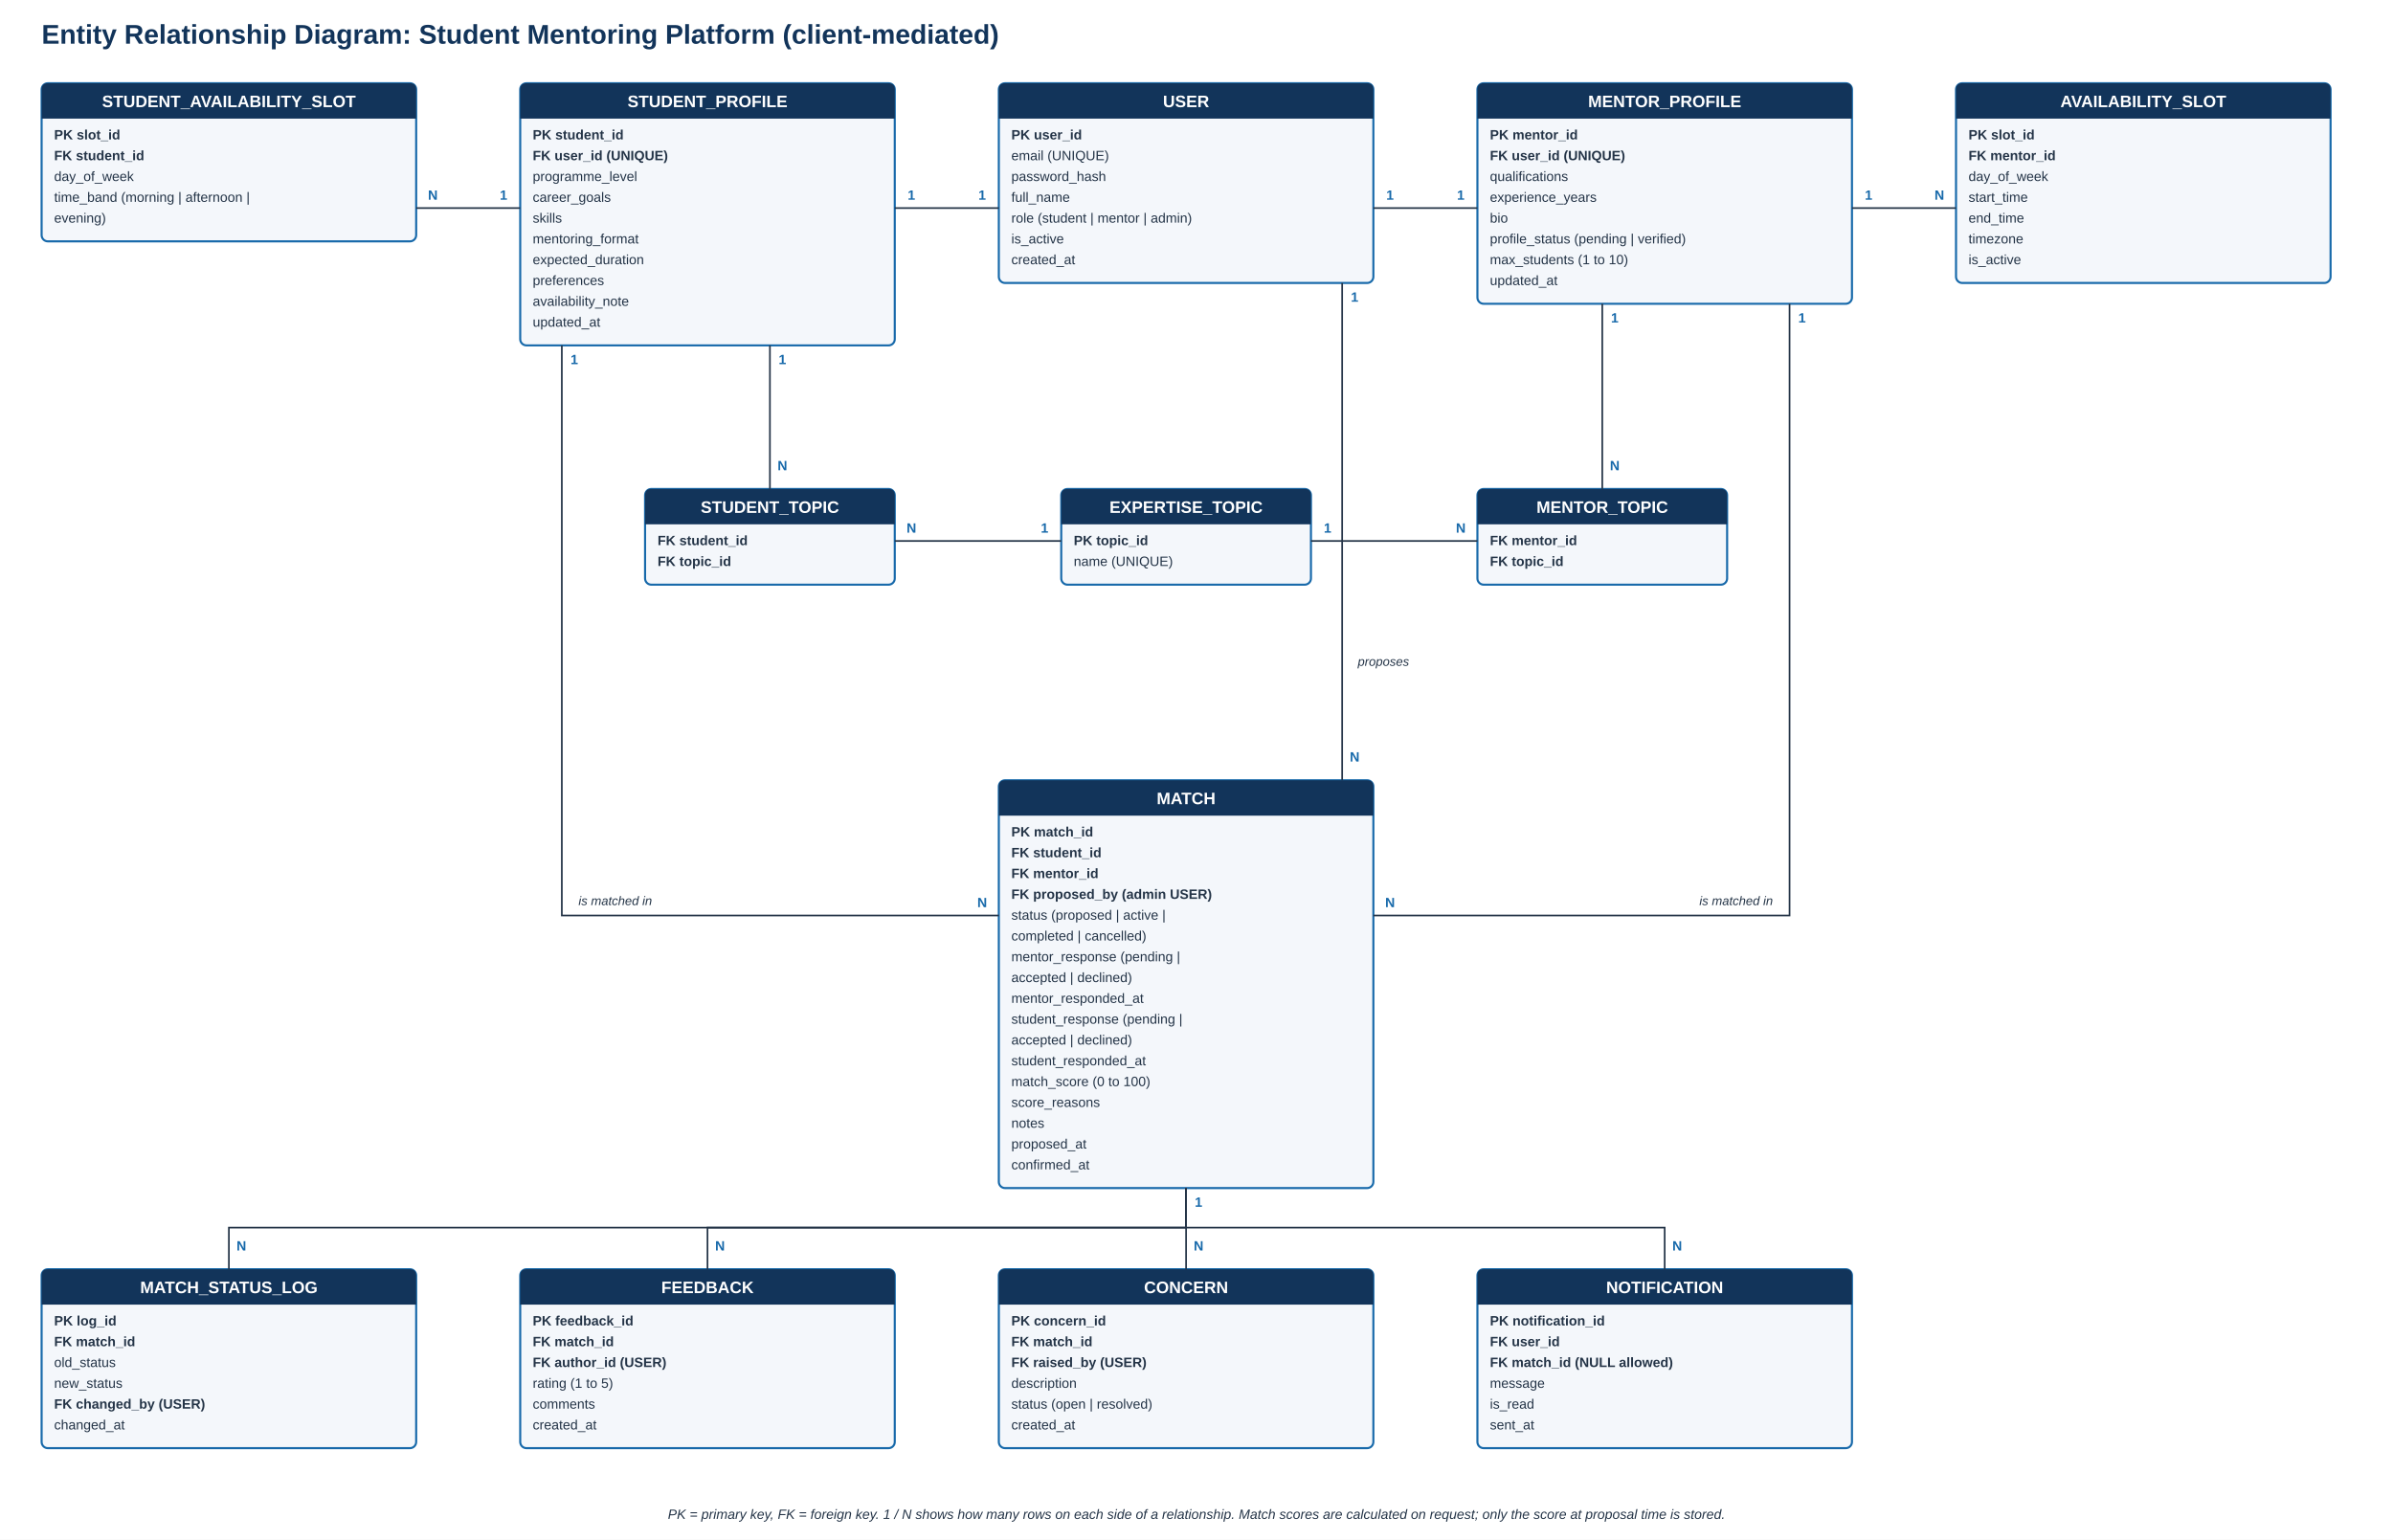
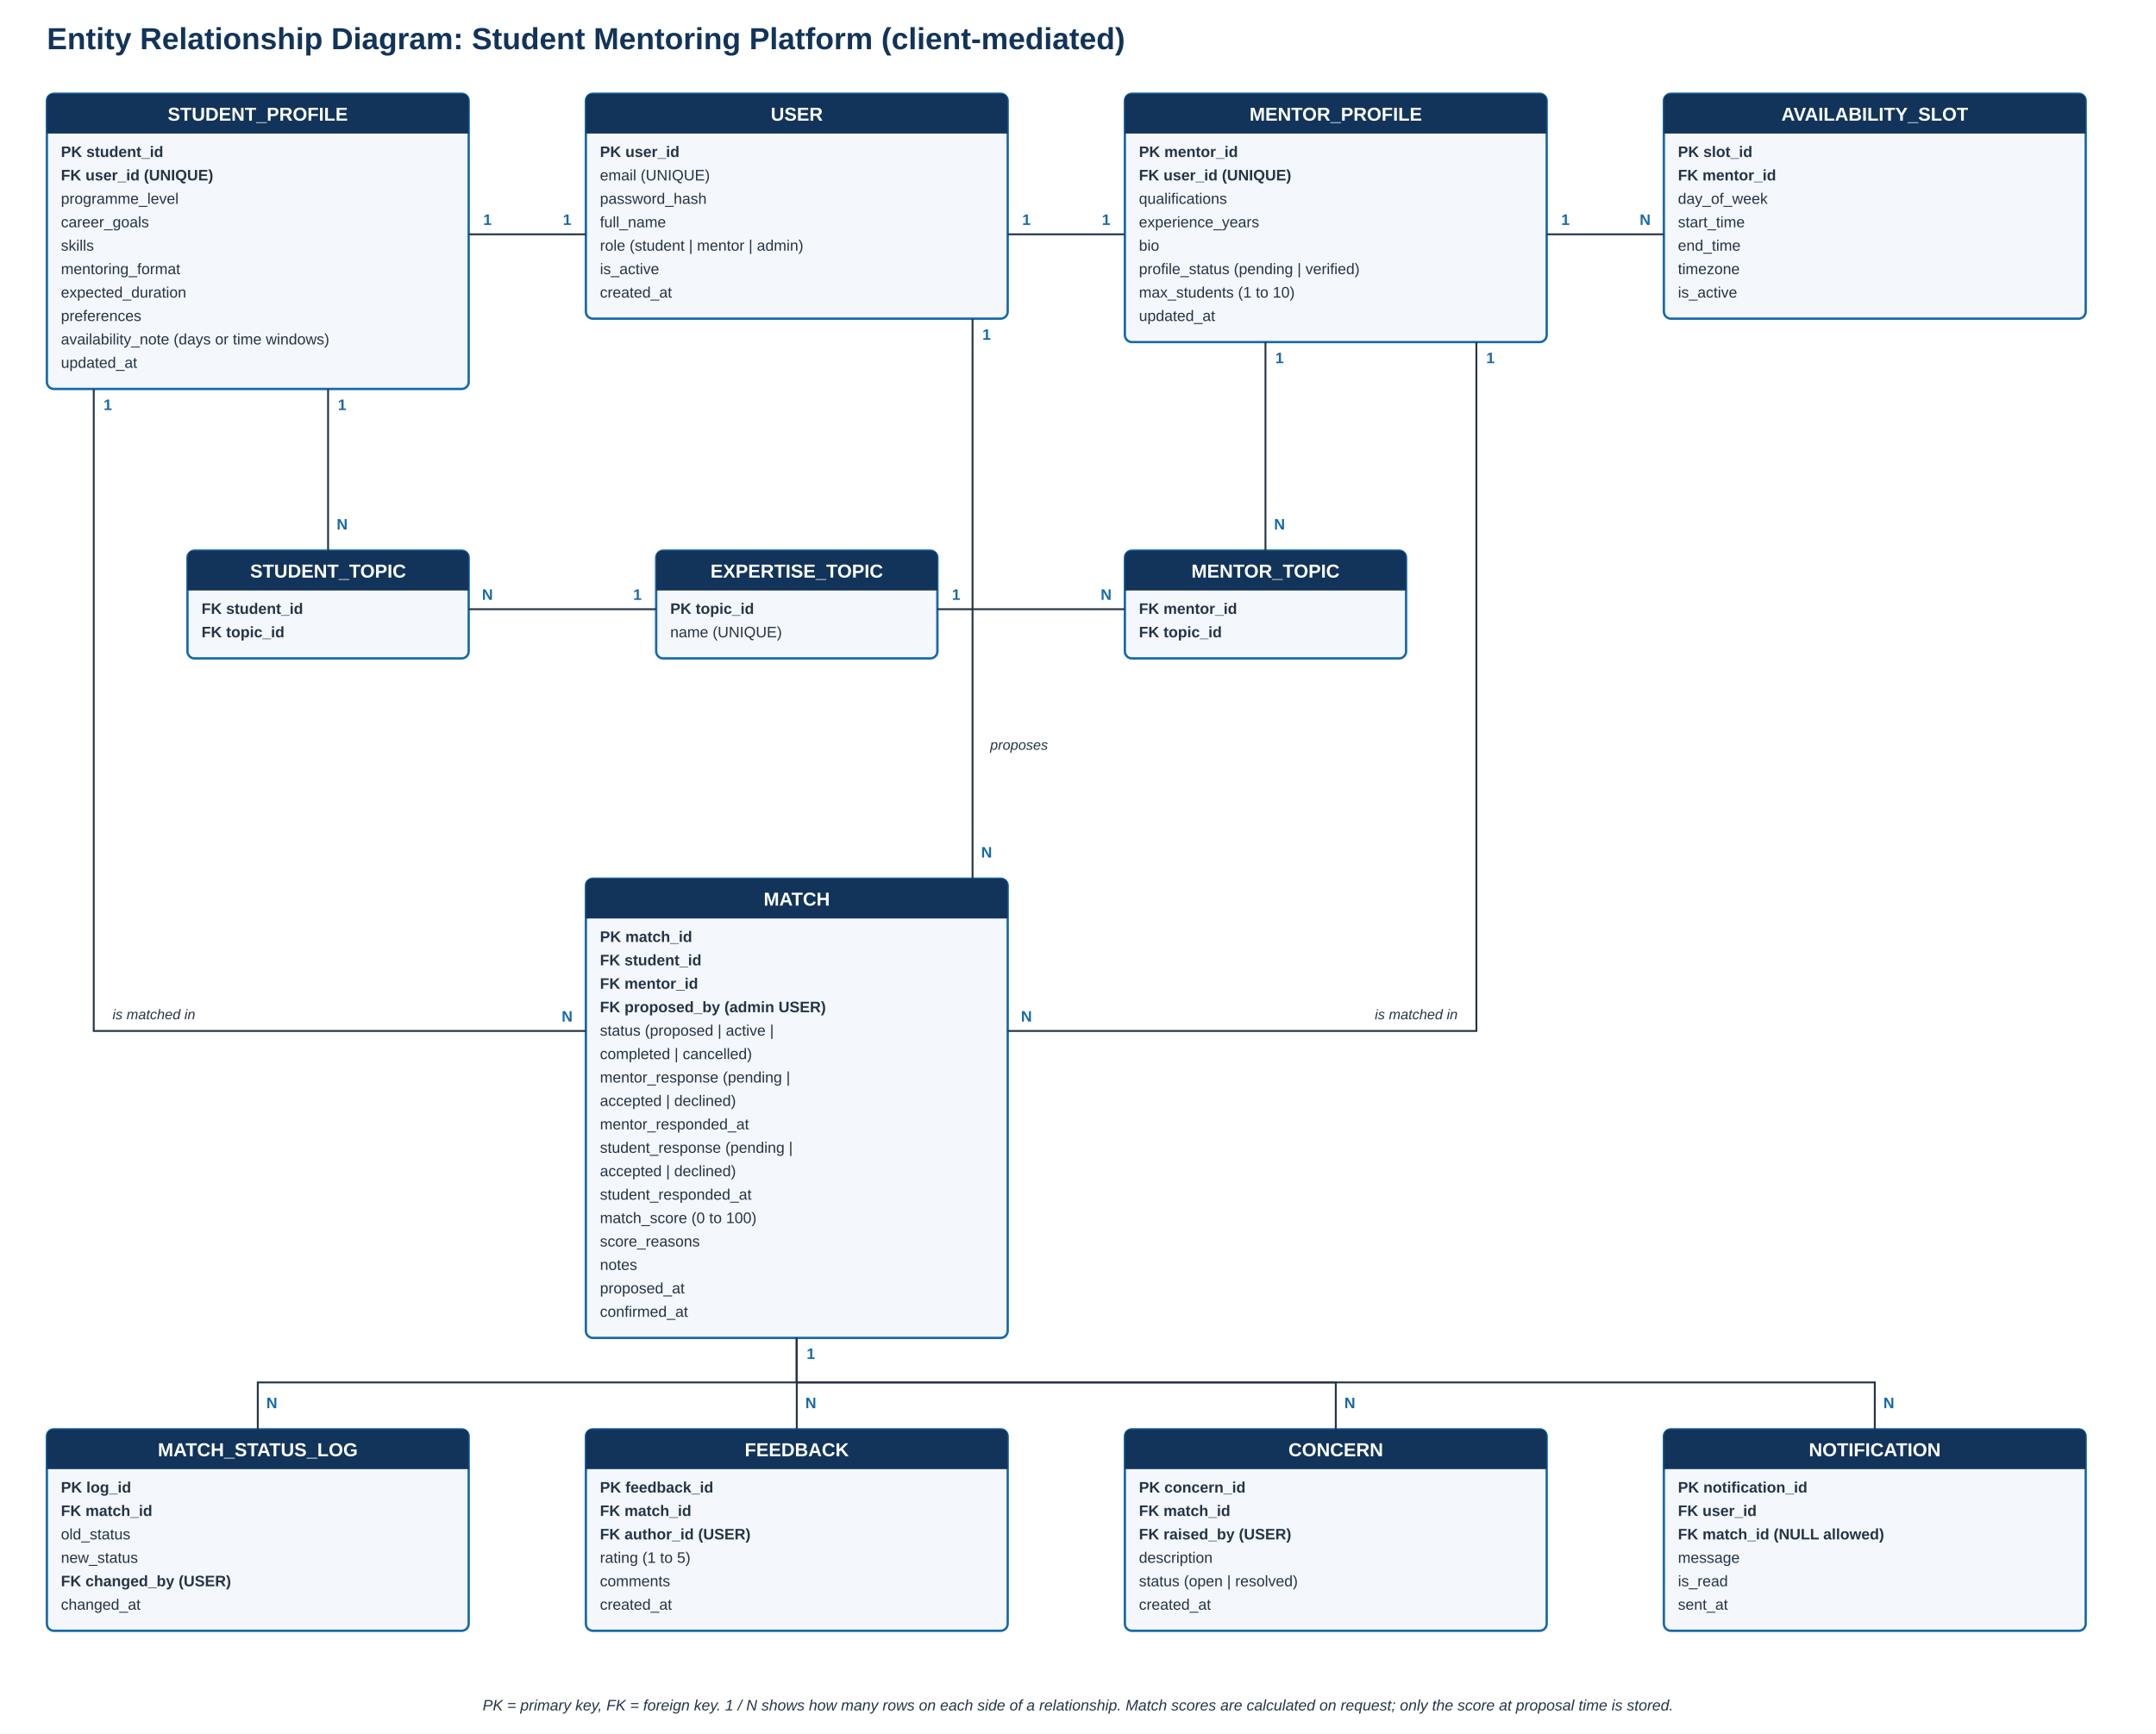
- <svg xmlns="http://www.w3.org/2000/svg" width="2300" height="1480" viewBox="0 0 2300 1480" font-family="Arial, Helvetica, sans-serif">
+ <svg xmlns="http://www.w3.org/2000/svg" width="1840" height="1480" viewBox="0 0 1840 1480" font-family="Arial, Helvetica, sans-serif">
  <rect width="100%" height="100%" fill="#fff" />
  <defs>
    <marker id="tri" viewBox="0 0 12 12" refX="11" refY="6" markerWidth="14" markerHeight="14" orient="auto">
      <path d="M1,1 L11,6 L1,11 Z" fill="#fff" stroke="#243447" stroke-width="1.4" />
    </marker>
    <marker id="arr" viewBox="0 0 12 12" refX="11" refY="6" markerWidth="10" markerHeight="10" orient="auto">
      <path d="M1,1 L11,6 L1,11" fill="none" stroke="#243447" stroke-width="1.6" />
    </marker>
  </defs>
  <text x="40" y="42" font-size="26" font-weight="700" fill="#12345a">Entity Relationship Diagram: Student Mentoring Platform (client-mediated)</text>
-   <rect x="40" y="80" width="360" height="152" rx="6" fill="#f4f7fb" stroke="#1769aa" stroke-width="2" />
+   <rect x="40" y="80" width="360" height="252" rx="6" fill="#f4f7fb" stroke="#1769aa" stroke-width="2" />
  <path d="M40,114 V86 Q40,80 46,80 H394 Q400,80 400,86 V114 Z" fill="#12345a" />
-   <text x="220.0" y="103" text-anchor="middle" font-size="16" font-weight="700" fill="#fff">STUDENT_AVAILABILITY_SLOT</text>
-   <text x="52" y="134" font-size="13" font-weight="700" fill="#243447">PK slot_id</text>
-   <text x="52" y="154" font-size="13" font-weight="700" fill="#243447">FK student_id</text>
-   <text x="52" y="174" font-size="13" font-weight="400" fill="#243447">day_of_week</text>
-   <text x="52" y="194" font-size="13" font-weight="400" fill="#243447">time_band (morning | afternoon |</text>
-   <text x="52" y="214" font-size="13" font-weight="400" fill="#243447">           evening)</text>
-   <rect x="500" y="80" width="360" height="252" rx="6" fill="#f4f7fb" stroke="#1769aa" stroke-width="2" />
+   <text x="220.0" y="103" text-anchor="middle" font-size="16" font-weight="700" fill="#fff">STUDENT_PROFILE</text>
+   <text x="52" y="134" font-size="13" font-weight="700" fill="#243447">PK student_id</text>
+   <text x="52" y="154" font-size="13" font-weight="700" fill="#243447">FK user_id  (UNIQUE)</text>
+   <text x="52" y="174" font-size="13" font-weight="400" fill="#243447">programme_level</text>
+   <text x="52" y="194" font-size="13" font-weight="400" fill="#243447">career_goals</text>
+   <text x="52" y="214" font-size="13" font-weight="400" fill="#243447">skills</text>
+   <text x="52" y="234" font-size="13" font-weight="400" fill="#243447">mentoring_format</text>
+   <text x="52" y="254" font-size="13" font-weight="400" fill="#243447">expected_duration</text>
+   <text x="52" y="274" font-size="13" font-weight="400" fill="#243447">preferences</text>
+   <text x="52" y="294" font-size="13" font-weight="400" fill="#243447">availability_note  (days or time windows)</text>
+   <text x="52" y="314" font-size="13" font-weight="400" fill="#243447">updated_at</text>
+   <rect x="500" y="80" width="360" height="192" rx="6" fill="#f4f7fb" stroke="#1769aa" stroke-width="2" />
  <path d="M500,114 V86 Q500,80 506,80 H854 Q860,80 860,86 V114 Z" fill="#12345a" />
-   <text x="680.0" y="103" text-anchor="middle" font-size="16" font-weight="700" fill="#fff">STUDENT_PROFILE</text>
-   <text x="512" y="134" font-size="13" font-weight="700" fill="#243447">PK student_id</text>
-   <text x="512" y="154" font-size="13" font-weight="700" fill="#243447">FK user_id  (UNIQUE)</text>
-   <text x="512" y="174" font-size="13" font-weight="400" fill="#243447">programme_level</text>
-   <text x="512" y="194" font-size="13" font-weight="400" fill="#243447">career_goals</text>
-   <text x="512" y="214" font-size="13" font-weight="400" fill="#243447">skills</text>
-   <text x="512" y="234" font-size="13" font-weight="400" fill="#243447">mentoring_format</text>
-   <text x="512" y="254" font-size="13" font-weight="400" fill="#243447">expected_duration</text>
-   <text x="512" y="274" font-size="13" font-weight="400" fill="#243447">preferences</text>
-   <text x="512" y="294" font-size="13" font-weight="400" fill="#243447">availability_note</text>
-   <text x="512" y="314" font-size="13" font-weight="400" fill="#243447">updated_at</text>
-   <rect x="960" y="80" width="360" height="192" rx="6" fill="#f4f7fb" stroke="#1769aa" stroke-width="2" />
+   <text x="680.0" y="103" text-anchor="middle" font-size="16" font-weight="700" fill="#fff">USER</text>
+   <text x="512" y="134" font-size="13" font-weight="700" fill="#243447">PK user_id</text>
+   <text x="512" y="154" font-size="13" font-weight="400" fill="#243447">email  (UNIQUE)</text>
+   <text x="512" y="174" font-size="13" font-weight="400" fill="#243447">password_hash</text>
+   <text x="512" y="194" font-size="13" font-weight="400" fill="#243447">full_name</text>
+   <text x="512" y="214" font-size="13" font-weight="400" fill="#243447">role (student | mentor | admin)</text>
+   <text x="512" y="234" font-size="13" font-weight="400" fill="#243447">is_active</text>
+   <text x="512" y="254" font-size="13" font-weight="400" fill="#243447">created_at</text>
+   <rect x="960" y="80" width="360" height="212" rx="6" fill="#f4f7fb" stroke="#1769aa" stroke-width="2" />
  <path d="M960,114 V86 Q960,80 966,80 H1314 Q1320,80 1320,86 V114 Z" fill="#12345a" />
-   <text x="1140.0" y="103" text-anchor="middle" font-size="16" font-weight="700" fill="#fff">USER</text>
-   <text x="972" y="134" font-size="13" font-weight="700" fill="#243447">PK user_id</text>
-   <text x="972" y="154" font-size="13" font-weight="400" fill="#243447">email  (UNIQUE)</text>
-   <text x="972" y="174" font-size="13" font-weight="400" fill="#243447">password_hash</text>
-   <text x="972" y="194" font-size="13" font-weight="400" fill="#243447">full_name</text>
-   <text x="972" y="214" font-size="13" font-weight="400" fill="#243447">role (student | mentor | admin)</text>
-   <text x="972" y="234" font-size="13" font-weight="400" fill="#243447">is_active</text>
-   <text x="972" y="254" font-size="13" font-weight="400" fill="#243447">created_at</text>
-   <rect x="1420" y="80" width="360" height="212" rx="6" fill="#f4f7fb" stroke="#1769aa" stroke-width="2" />
+   <text x="1140.0" y="103" text-anchor="middle" font-size="16" font-weight="700" fill="#fff">MENTOR_PROFILE</text>
+   <text x="972" y="134" font-size="13" font-weight="700" fill="#243447">PK mentor_id</text>
+   <text x="972" y="154" font-size="13" font-weight="700" fill="#243447">FK user_id  (UNIQUE)</text>
+   <text x="972" y="174" font-size="13" font-weight="400" fill="#243447">qualifications</text>
+   <text x="972" y="194" font-size="13" font-weight="400" fill="#243447">experience_years</text>
+   <text x="972" y="214" font-size="13" font-weight="400" fill="#243447">bio</text>
+   <text x="972" y="234" font-size="13" font-weight="400" fill="#243447">profile_status (pending | verified)</text>
+   <text x="972" y="254" font-size="13" font-weight="400" fill="#243447">max_students  (1 to 10)</text>
+   <text x="972" y="274" font-size="13" font-weight="400" fill="#243447">updated_at</text>
+   <rect x="1420" y="80" width="360" height="192" rx="6" fill="#f4f7fb" stroke="#1769aa" stroke-width="2" />
  <path d="M1420,114 V86 Q1420,80 1426,80 H1774 Q1780,80 1780,86 V114 Z" fill="#12345a" />
-   <text x="1600.0" y="103" text-anchor="middle" font-size="16" font-weight="700" fill="#fff">MENTOR_PROFILE</text>
-   <text x="1432" y="134" font-size="13" font-weight="700" fill="#243447">PK mentor_id</text>
-   <text x="1432" y="154" font-size="13" font-weight="700" fill="#243447">FK user_id  (UNIQUE)</text>
-   <text x="1432" y="174" font-size="13" font-weight="400" fill="#243447">qualifications</text>
-   <text x="1432" y="194" font-size="13" font-weight="400" fill="#243447">experience_years</text>
-   <text x="1432" y="214" font-size="13" font-weight="400" fill="#243447">bio</text>
-   <text x="1432" y="234" font-size="13" font-weight="400" fill="#243447">profile_status (pending | verified)</text>
-   <text x="1432" y="254" font-size="13" font-weight="400" fill="#243447">max_students  (1 to 10)</text>
-   <text x="1432" y="274" font-size="13" font-weight="400" fill="#243447">updated_at</text>
-   <rect x="1880" y="80" width="360" height="192" rx="6" fill="#f4f7fb" stroke="#1769aa" stroke-width="2" />
-   <path d="M1880,114 V86 Q1880,80 1886,80 H2234 Q2240,80 2240,86 V114 Z" fill="#12345a" />
-   <text x="2060.0" y="103" text-anchor="middle" font-size="16" font-weight="700" fill="#fff">AVAILABILITY_SLOT</text>
-   <text x="1892" y="134" font-size="13" font-weight="700" fill="#243447">PK slot_id</text>
-   <text x="1892" y="154" font-size="13" font-weight="700" fill="#243447">FK mentor_id</text>
-   <text x="1892" y="174" font-size="13" font-weight="400" fill="#243447">day_of_week</text>
-   <text x="1892" y="194" font-size="13" font-weight="400" fill="#243447">start_time</text>
-   <text x="1892" y="214" font-size="13" font-weight="400" fill="#243447">end_time</text>
-   <text x="1892" y="234" font-size="13" font-weight="400" fill="#243447">timezone</text>
-   <text x="1892" y="254" font-size="13" font-weight="400" fill="#243447">is_active</text>
+   <text x="1600.0" y="103" text-anchor="middle" font-size="16" font-weight="700" fill="#fff">AVAILABILITY_SLOT</text>
+   <text x="1432" y="134" font-size="13" font-weight="700" fill="#243447">PK slot_id</text>
+   <text x="1432" y="154" font-size="13" font-weight="700" fill="#243447">FK mentor_id</text>
+   <text x="1432" y="174" font-size="13" font-weight="400" fill="#243447">day_of_week</text>
+   <text x="1432" y="194" font-size="13" font-weight="400" fill="#243447">start_time</text>
+   <text x="1432" y="214" font-size="13" font-weight="400" fill="#243447">end_time</text>
+   <text x="1432" y="234" font-size="13" font-weight="400" fill="#243447">timezone</text>
+   <text x="1432" y="254" font-size="13" font-weight="400" fill="#243447">is_active</text>
  <polyline points="400,200 500,200" fill="none" stroke="#243447" stroke-width="1.6" />
-   <text x="416" y="192" text-anchor="middle" font-size="13" font-weight="700" fill="#1769aa">N</text>
+   <text x="416" y="192" text-anchor="middle" font-size="13" font-weight="700" fill="#1769aa">1</text>
  <text x="484" y="192" text-anchor="middle" font-size="13" font-weight="700" fill="#1769aa">1</text>
  <polyline points="860,200 960,200" fill="none" stroke="#243447" stroke-width="1.6" />
  <text x="876" y="192" text-anchor="middle" font-size="13" font-weight="700" fill="#1769aa">1</text>
  <text x="944" y="192" text-anchor="middle" font-size="13" font-weight="700" fill="#1769aa">1</text>
  <polyline points="1320,200 1420,200" fill="none" stroke="#243447" stroke-width="1.6" />
  <text x="1336" y="192" text-anchor="middle" font-size="13" font-weight="700" fill="#1769aa">1</text>
-   <text x="1404" y="192" text-anchor="middle" font-size="13" font-weight="700" fill="#1769aa">1</text>
-   <polyline points="1780,200 1880,200" fill="none" stroke="#243447" stroke-width="1.6" />
-   <text x="1796" y="192" text-anchor="middle" font-size="13" font-weight="700" fill="#1769aa">1</text>
-   <text x="1864" y="192" text-anchor="middle" font-size="13" font-weight="700" fill="#1769aa">N</text>
-   <rect x="620" y="470" width="240" height="92" rx="6" fill="#f4f7fb" stroke="#1769aa" stroke-width="2" />
-   <path d="M620,504 V476 Q620,470 626,470 H854 Q860,470 860,476 V504 Z" fill="#12345a" />
-   <text x="740.0" y="493" text-anchor="middle" font-size="16" font-weight="700" fill="#fff">STUDENT_TOPIC</text>
-   <text x="632" y="524" font-size="13" font-weight="700" fill="#243447">FK student_id</text>
-   <text x="632" y="544" font-size="13" font-weight="700" fill="#243447">FK topic_id</text>
-   <rect x="1020" y="470" width="240" height="92" rx="6" fill="#f4f7fb" stroke="#1769aa" stroke-width="2" />
-   <path d="M1020,504 V476 Q1020,470 1026,470 H1254 Q1260,470 1260,476 V504 Z" fill="#12345a" />
-   <text x="1140.0" y="493" text-anchor="middle" font-size="16" font-weight="700" fill="#fff">EXPERTISE_TOPIC</text>
-   <text x="1032" y="524" font-size="13" font-weight="700" fill="#243447">PK topic_id</text>
-   <text x="1032" y="544" font-size="13" font-weight="400" fill="#243447">name  (UNIQUE)</text>
-   <rect x="1420" y="470" width="240" height="92" rx="6" fill="#f4f7fb" stroke="#1769aa" stroke-width="2" />
-   <path d="M1420,504 V476 Q1420,470 1426,470 H1654 Q1660,470 1660,476 V504 Z" fill="#12345a" />
-   <text x="1540.0" y="493" text-anchor="middle" font-size="16" font-weight="700" fill="#fff">MENTOR_TOPIC</text>
-   <text x="1432" y="524" font-size="13" font-weight="700" fill="#243447">FK mentor_id</text>
-   <text x="1432" y="544" font-size="13" font-weight="700" fill="#243447">FK topic_id</text>
-   <polyline points="740,332 740.0,470" fill="none" stroke="#243447" stroke-width="1.6" />
-   <text x="752" y="350" text-anchor="middle" font-size="13" font-weight="700" fill="#1769aa">1</text>
-   <text x="752.0" y="452" text-anchor="middle" font-size="13" font-weight="700" fill="#1769aa">N</text>
-   <polyline points="1540,292 1540.0,470" fill="none" stroke="#243447" stroke-width="1.6" />
-   <text x="1552" y="310" text-anchor="middle" font-size="13" font-weight="700" fill="#1769aa">1</text>
-   <text x="1552.0" y="452" text-anchor="middle" font-size="13" font-weight="700" fill="#1769aa">N</text>
-   <polyline points="860,520 1020,520" fill="none" stroke="#243447" stroke-width="1.6" />
-   <text x="876" y="512" text-anchor="middle" font-size="13" font-weight="700" fill="#1769aa">N</text>
-   <text x="1004" y="512" text-anchor="middle" font-size="13" font-weight="700" fill="#1769aa">1</text>
-   <polyline points="1420,520 1260,520" fill="none" stroke="#243447" stroke-width="1.6" />
-   <text x="1404" y="512" text-anchor="middle" font-size="13" font-weight="700" fill="#1769aa">N</text>
-   <text x="1276" y="512" text-anchor="middle" font-size="13" font-weight="700" fill="#1769aa">1</text>
-   <rect x="960" y="750" width="360" height="392" rx="6" fill="#f4f7fb" stroke="#1769aa" stroke-width="2" />
-   <path d="M960,784 V756 Q960,750 966,750 H1314 Q1320,750 1320,756 V784 Z" fill="#12345a" />
-   <text x="1140.0" y="773" text-anchor="middle" font-size="16" font-weight="700" fill="#fff">MATCH</text>
-   <text x="972" y="804" font-size="13" font-weight="700" fill="#243447">PK match_id</text>
-   <text x="972" y="824" font-size="13" font-weight="700" fill="#243447">FK student_id</text>
-   <text x="972" y="844" font-size="13" font-weight="700" fill="#243447">FK mentor_id</text>
-   <text x="972" y="864" font-size="13" font-weight="700" fill="#243447">FK proposed_by  (admin USER)</text>
-   <text x="972" y="884" font-size="13" font-weight="400" fill="#243447">status (proposed | active |</text>
-   <text x="972" y="904" font-size="13" font-weight="400" fill="#243447">           completed | cancelled)</text>
-   <text x="972" y="924" font-size="13" font-weight="400" fill="#243447">mentor_response (pending |</text>
-   <text x="972" y="944" font-size="13" font-weight="400" fill="#243447">           accepted | declined)</text>
-   <text x="972" y="964" font-size="13" font-weight="400" fill="#243447">mentor_responded_at</text>
-   <text x="972" y="984" font-size="13" font-weight="400" fill="#243447">student_response (pending |</text>
-   <text x="972" y="1004" font-size="13" font-weight="400" fill="#243447">           accepted | declined)</text>
-   <text x="972" y="1024" font-size="13" font-weight="400" fill="#243447">student_responded_at</text>
-   <text x="972" y="1044" font-size="13" font-weight="400" fill="#243447">match_score  (0 to 100)</text>
-   <text x="972" y="1064" font-size="13" font-weight="400" fill="#243447">score_reasons</text>
-   <text x="972" y="1084" font-size="13" font-weight="400" fill="#243447">notes</text>
-   <text x="972" y="1104" font-size="13" font-weight="400" fill="#243447">proposed_at</text>
-   <text x="972" y="1124" font-size="13" font-weight="400" fill="#243447">confirmed_at</text>
-   <polyline points="1290,272 1290,750" fill="none" stroke="#243447" stroke-width="1.6" />
-   <text x="1302" y="290" text-anchor="middle" font-size="13" font-weight="700" fill="#1769aa">1</text>
-   <text x="1302" y="732" text-anchor="middle" font-size="13" font-weight="700" fill="#1769aa">N</text>
-   <text x="1305" y="640" text-anchor="start" font-size="12" fill="#243447" font-style="italic">proposes</text>
-   <polyline points="540,332 540,880 960,880" fill="none" stroke="#243447" stroke-width="1.6" />
-   <text x="552" y="350" text-anchor="middle" font-size="13" font-weight="700" fill="#1769aa">1</text>
-   <text x="944" y="872" text-anchor="middle" font-size="13" font-weight="700" fill="#1769aa">N</text>
-   <polyline points="1720,292 1720,880 1320,880" fill="none" stroke="#243447" stroke-width="1.6" />
-   <text x="1732" y="310" text-anchor="middle" font-size="13" font-weight="700" fill="#1769aa">1</text>
-   <text x="1336" y="872" text-anchor="middle" font-size="13" font-weight="700" fill="#1769aa">N</text>
-   <text x="556" y="870" text-anchor="start" font-size="12" fill="#243447" font-style="italic">is matched in</text>
-   <text x="1704" y="870" text-anchor="end" font-size="12" fill="#243447" font-style="italic">is matched in</text>
+   <text x="1404" y="192" text-anchor="middle" font-size="13" font-weight="700" fill="#1769aa">N</text>
+   <rect x="160" y="470" width="240" height="92" rx="6" fill="#f4f7fb" stroke="#1769aa" stroke-width="2" />
+   <path d="M160,504 V476 Q160,470 166,470 H394 Q400,470 400,476 V504 Z" fill="#12345a" />
+   <text x="280.0" y="493" text-anchor="middle" font-size="16" font-weight="700" fill="#fff">STUDENT_TOPIC</text>
+   <text x="172" y="524" font-size="13" font-weight="700" fill="#243447">FK student_id</text>
+   <text x="172" y="544" font-size="13" font-weight="700" fill="#243447">FK topic_id</text>
+   <rect x="560" y="470" width="240" height="92" rx="6" fill="#f4f7fb" stroke="#1769aa" stroke-width="2" />
+   <path d="M560,504 V476 Q560,470 566,470 H794 Q800,470 800,476 V504 Z" fill="#12345a" />
+   <text x="680.0" y="493" text-anchor="middle" font-size="16" font-weight="700" fill="#fff">EXPERTISE_TOPIC</text>
+   <text x="572" y="524" font-size="13" font-weight="700" fill="#243447">PK topic_id</text>
+   <text x="572" y="544" font-size="13" font-weight="400" fill="#243447">name  (UNIQUE)</text>
+   <rect x="960" y="470" width="240" height="92" rx="6" fill="#f4f7fb" stroke="#1769aa" stroke-width="2" />
+   <path d="M960,504 V476 Q960,470 966,470 H1194 Q1200,470 1200,476 V504 Z" fill="#12345a" />
+   <text x="1080.0" y="493" text-anchor="middle" font-size="16" font-weight="700" fill="#fff">MENTOR_TOPIC</text>
+   <text x="972" y="524" font-size="13" font-weight="700" fill="#243447">FK mentor_id</text>
+   <text x="972" y="544" font-size="13" font-weight="700" fill="#243447">FK topic_id</text>
+   <polyline points="280,332 280.0,470" fill="none" stroke="#243447" stroke-width="1.6" />
+   <text x="292" y="350" text-anchor="middle" font-size="13" font-weight="700" fill="#1769aa">1</text>
+   <text x="292.0" y="452" text-anchor="middle" font-size="13" font-weight="700" fill="#1769aa">N</text>
+   <polyline points="1080,292 1080.0,470" fill="none" stroke="#243447" stroke-width="1.6" />
+   <text x="1092" y="310" text-anchor="middle" font-size="13" font-weight="700" fill="#1769aa">1</text>
+   <text x="1092.0" y="452" text-anchor="middle" font-size="13" font-weight="700" fill="#1769aa">N</text>
+   <polyline points="400,520 560,520" fill="none" stroke="#243447" stroke-width="1.6" />
+   <text x="416" y="512" text-anchor="middle" font-size="13" font-weight="700" fill="#1769aa">N</text>
+   <text x="544" y="512" text-anchor="middle" font-size="13" font-weight="700" fill="#1769aa">1</text>
+   <polyline points="960,520 800,520" fill="none" stroke="#243447" stroke-width="1.6" />
+   <text x="944" y="512" text-anchor="middle" font-size="13" font-weight="700" fill="#1769aa">N</text>
+   <text x="816" y="512" text-anchor="middle" font-size="13" font-weight="700" fill="#1769aa">1</text>
+   <rect x="500" y="750" width="360" height="392" rx="6" fill="#f4f7fb" stroke="#1769aa" stroke-width="2" />
+   <path d="M500,784 V756 Q500,750 506,750 H854 Q860,750 860,756 V784 Z" fill="#12345a" />
+   <text x="680.0" y="773" text-anchor="middle" font-size="16" font-weight="700" fill="#fff">MATCH</text>
+   <text x="512" y="804" font-size="13" font-weight="700" fill="#243447">PK match_id</text>
+   <text x="512" y="824" font-size="13" font-weight="700" fill="#243447">FK student_id</text>
+   <text x="512" y="844" font-size="13" font-weight="700" fill="#243447">FK mentor_id</text>
+   <text x="512" y="864" font-size="13" font-weight="700" fill="#243447">FK proposed_by  (admin USER)</text>
+   <text x="512" y="884" font-size="13" font-weight="400" fill="#243447">status (proposed | active |</text>
+   <text x="512" y="904" font-size="13" font-weight="400" fill="#243447">           completed | cancelled)</text>
+   <text x="512" y="924" font-size="13" font-weight="400" fill="#243447">mentor_response (pending |</text>
+   <text x="512" y="944" font-size="13" font-weight="400" fill="#243447">           accepted | declined)</text>
+   <text x="512" y="964" font-size="13" font-weight="400" fill="#243447">mentor_responded_at</text>
+   <text x="512" y="984" font-size="13" font-weight="400" fill="#243447">student_response (pending |</text>
+   <text x="512" y="1004" font-size="13" font-weight="400" fill="#243447">           accepted | declined)</text>
+   <text x="512" y="1024" font-size="13" font-weight="400" fill="#243447">student_responded_at</text>
+   <text x="512" y="1044" font-size="13" font-weight="400" fill="#243447">match_score  (0 to 100)</text>
+   <text x="512" y="1064" font-size="13" font-weight="400" fill="#243447">score_reasons</text>
+   <text x="512" y="1084" font-size="13" font-weight="400" fill="#243447">notes</text>
+   <text x="512" y="1104" font-size="13" font-weight="400" fill="#243447">proposed_at</text>
+   <text x="512" y="1124" font-size="13" font-weight="400" fill="#243447">confirmed_at</text>
+   <polyline points="830,272 830,750" fill="none" stroke="#243447" stroke-width="1.6" />
+   <text x="842" y="290" text-anchor="middle" font-size="13" font-weight="700" fill="#1769aa">1</text>
+   <text x="842" y="732" text-anchor="middle" font-size="13" font-weight="700" fill="#1769aa">N</text>
+   <text x="845" y="640" text-anchor="start" font-size="12" fill="#243447" font-style="italic">proposes</text>
+   <polyline points="80,332 80,880 500,880" fill="none" stroke="#243447" stroke-width="1.6" />
+   <text x="92" y="350" text-anchor="middle" font-size="13" font-weight="700" fill="#1769aa">1</text>
+   <text x="484" y="872" text-anchor="middle" font-size="13" font-weight="700" fill="#1769aa">N</text>
+   <polyline points="1260,292 1260,880 860,880" fill="none" stroke="#243447" stroke-width="1.6" />
+   <text x="1272" y="310" text-anchor="middle" font-size="13" font-weight="700" fill="#1769aa">1</text>
+   <text x="876" y="872" text-anchor="middle" font-size="13" font-weight="700" fill="#1769aa">N</text>
+   <text x="96" y="870" text-anchor="start" font-size="12" fill="#243447" font-style="italic">is matched in</text>
+   <text x="1244" y="870" text-anchor="end" font-size="12" fill="#243447" font-style="italic">is matched in</text>
  <rect x="40" y="1220" width="360" height="172" rx="6" fill="#f4f7fb" stroke="#1769aa" stroke-width="2" />
  <path d="M40,1254 V1226 Q40,1220 46,1220 H394 Q400,1220 400,1226 V1254 Z" fill="#12345a" />
  <text x="220.0" y="1243" text-anchor="middle" font-size="16" font-weight="700" fill="#fff">MATCH_STATUS_LOG</text>
  <text x="52" y="1274" font-size="13" font-weight="700" fill="#243447">PK log_id</text>
  <text x="52" y="1294" font-size="13" font-weight="700" fill="#243447">FK match_id</text>
  <text x="52" y="1314" font-size="13" font-weight="400" fill="#243447">old_status</text>
  <text x="52" y="1334" font-size="13" font-weight="400" fill="#243447">new_status</text>
  <text x="52" y="1354" font-size="13" font-weight="700" fill="#243447">FK changed_by  (USER)</text>
  <text x="52" y="1374" font-size="13" font-weight="400" fill="#243447">changed_at</text>
-   <polyline points="1140.0,1142 1140.0,1180 220.0,1180 220.0,1220" fill="none" stroke="#243447" stroke-width="1.6" />
+   <polyline points="680.0,1142 680.0,1180 220.0,1180 220.0,1220" fill="none" stroke="#243447" stroke-width="1.6" />
  <text x="232.0" y="1202" text-anchor="middle" font-size="13" font-weight="700" fill="#1769aa">N</text>
  <rect x="500" y="1220" width="360" height="172" rx="6" fill="#f4f7fb" stroke="#1769aa" stroke-width="2" />
  <path d="M500,1254 V1226 Q500,1220 506,1220 H854 Q860,1220 860,1226 V1254 Z" fill="#12345a" />
  <text x="680.0" y="1243" text-anchor="middle" font-size="16" font-weight="700" fill="#fff">FEEDBACK</text>
  <text x="512" y="1274" font-size="13" font-weight="700" fill="#243447">PK feedback_id</text>
  <text x="512" y="1294" font-size="13" font-weight="700" fill="#243447">FK match_id</text>
  <text x="512" y="1314" font-size="13" font-weight="700" fill="#243447">FK author_id  (USER)</text>
  <text x="512" y="1334" font-size="13" font-weight="400" fill="#243447">rating (1 to 5)</text>
  <text x="512" y="1354" font-size="13" font-weight="400" fill="#243447">comments</text>
  <text x="512" y="1374" font-size="13" font-weight="400" fill="#243447">created_at</text>
-   <polyline points="1140.0,1142 1140.0,1180 680.0,1180 680.0,1220" fill="none" stroke="#243447" stroke-width="1.6" />
-   <text x="1152.0" y="1160" text-anchor="middle" font-size="13" font-weight="700" fill="#1769aa">1</text>
+   <polyline points="680.0,1142 680.0,1180 680.0,1180 680.0,1220" fill="none" stroke="#243447" stroke-width="1.6" />
+   <text x="692.0" y="1160" text-anchor="middle" font-size="13" font-weight="700" fill="#1769aa">1</text>
  <text x="692.0" y="1202" text-anchor="middle" font-size="13" font-weight="700" fill="#1769aa">N</text>
  <rect x="960" y="1220" width="360" height="172" rx="6" fill="#f4f7fb" stroke="#1769aa" stroke-width="2" />
  <path d="M960,1254 V1226 Q960,1220 966,1220 H1314 Q1320,1220 1320,1226 V1254 Z" fill="#12345a" />
  <text x="1140.0" y="1243" text-anchor="middle" font-size="16" font-weight="700" fill="#fff">CONCERN</text>
  <text x="972" y="1274" font-size="13" font-weight="700" fill="#243447">PK concern_id</text>
  <text x="972" y="1294" font-size="13" font-weight="700" fill="#243447">FK match_id</text>
  <text x="972" y="1314" font-size="13" font-weight="700" fill="#243447">FK raised_by  (USER)</text>
  <text x="972" y="1334" font-size="13" font-weight="400" fill="#243447">description</text>
  <text x="972" y="1354" font-size="13" font-weight="400" fill="#243447">status (open | resolved)</text>
  <text x="972" y="1374" font-size="13" font-weight="400" fill="#243447">created_at</text>
-   <polyline points="1140.0,1142 1140.0,1180 1140.0,1180 1140.0,1220" fill="none" stroke="#243447" stroke-width="1.6" />
+   <polyline points="680.0,1142 680.0,1180 1140.0,1180 1140.0,1220" fill="none" stroke="#243447" stroke-width="1.6" />
  <text x="1152.0" y="1202" text-anchor="middle" font-size="13" font-weight="700" fill="#1769aa">N</text>
  <rect x="1420" y="1220" width="360" height="172" rx="6" fill="#f4f7fb" stroke="#1769aa" stroke-width="2" />
  <path d="M1420,1254 V1226 Q1420,1220 1426,1220 H1774 Q1780,1220 1780,1226 V1254 Z" fill="#12345a" />
  <text x="1600.0" y="1243" text-anchor="middle" font-size="16" font-weight="700" fill="#fff">NOTIFICATION</text>
  <text x="1432" y="1274" font-size="13" font-weight="700" fill="#243447">PK notification_id</text>
  <text x="1432" y="1294" font-size="13" font-weight="700" fill="#243447">FK user_id</text>
  <text x="1432" y="1314" font-size="13" font-weight="700" fill="#243447">FK match_id  (NULL allowed)</text>
  <text x="1432" y="1334" font-size="13" font-weight="400" fill="#243447">message</text>
  <text x="1432" y="1354" font-size="13" font-weight="400" fill="#243447">is_read</text>
  <text x="1432" y="1374" font-size="13" font-weight="400" fill="#243447">sent_at</text>
-   <polyline points="1140.0,1142 1140.0,1180 1600.0,1180 1600.0,1220" fill="none" stroke="#243447" stroke-width="1.6" />
+   <polyline points="680.0,1142 680.0,1180 1600.0,1180 1600.0,1220" fill="none" stroke="#243447" stroke-width="1.6" />
  <text x="1612.0" y="1202" text-anchor="middle" font-size="13" font-weight="700" fill="#1769aa">N</text>
-   <text x="1150" y="1460" text-anchor="middle" font-size="13" fill="#243447" font-style="italic">PK = primary key, FK = foreign key. 1 / N shows how many rows on each side of a relationship. Match scores are calculated on request; only the score at proposal time is stored.</text>
+   <text x="920" y="1460" text-anchor="middle" font-size="13" fill="#243447" font-style="italic">PK = primary key, FK = foreign key. 1 / N shows how many rows on each side of a relationship. Match scores are calculated on request; only the score at proposal time is stored.</text>
</svg>
